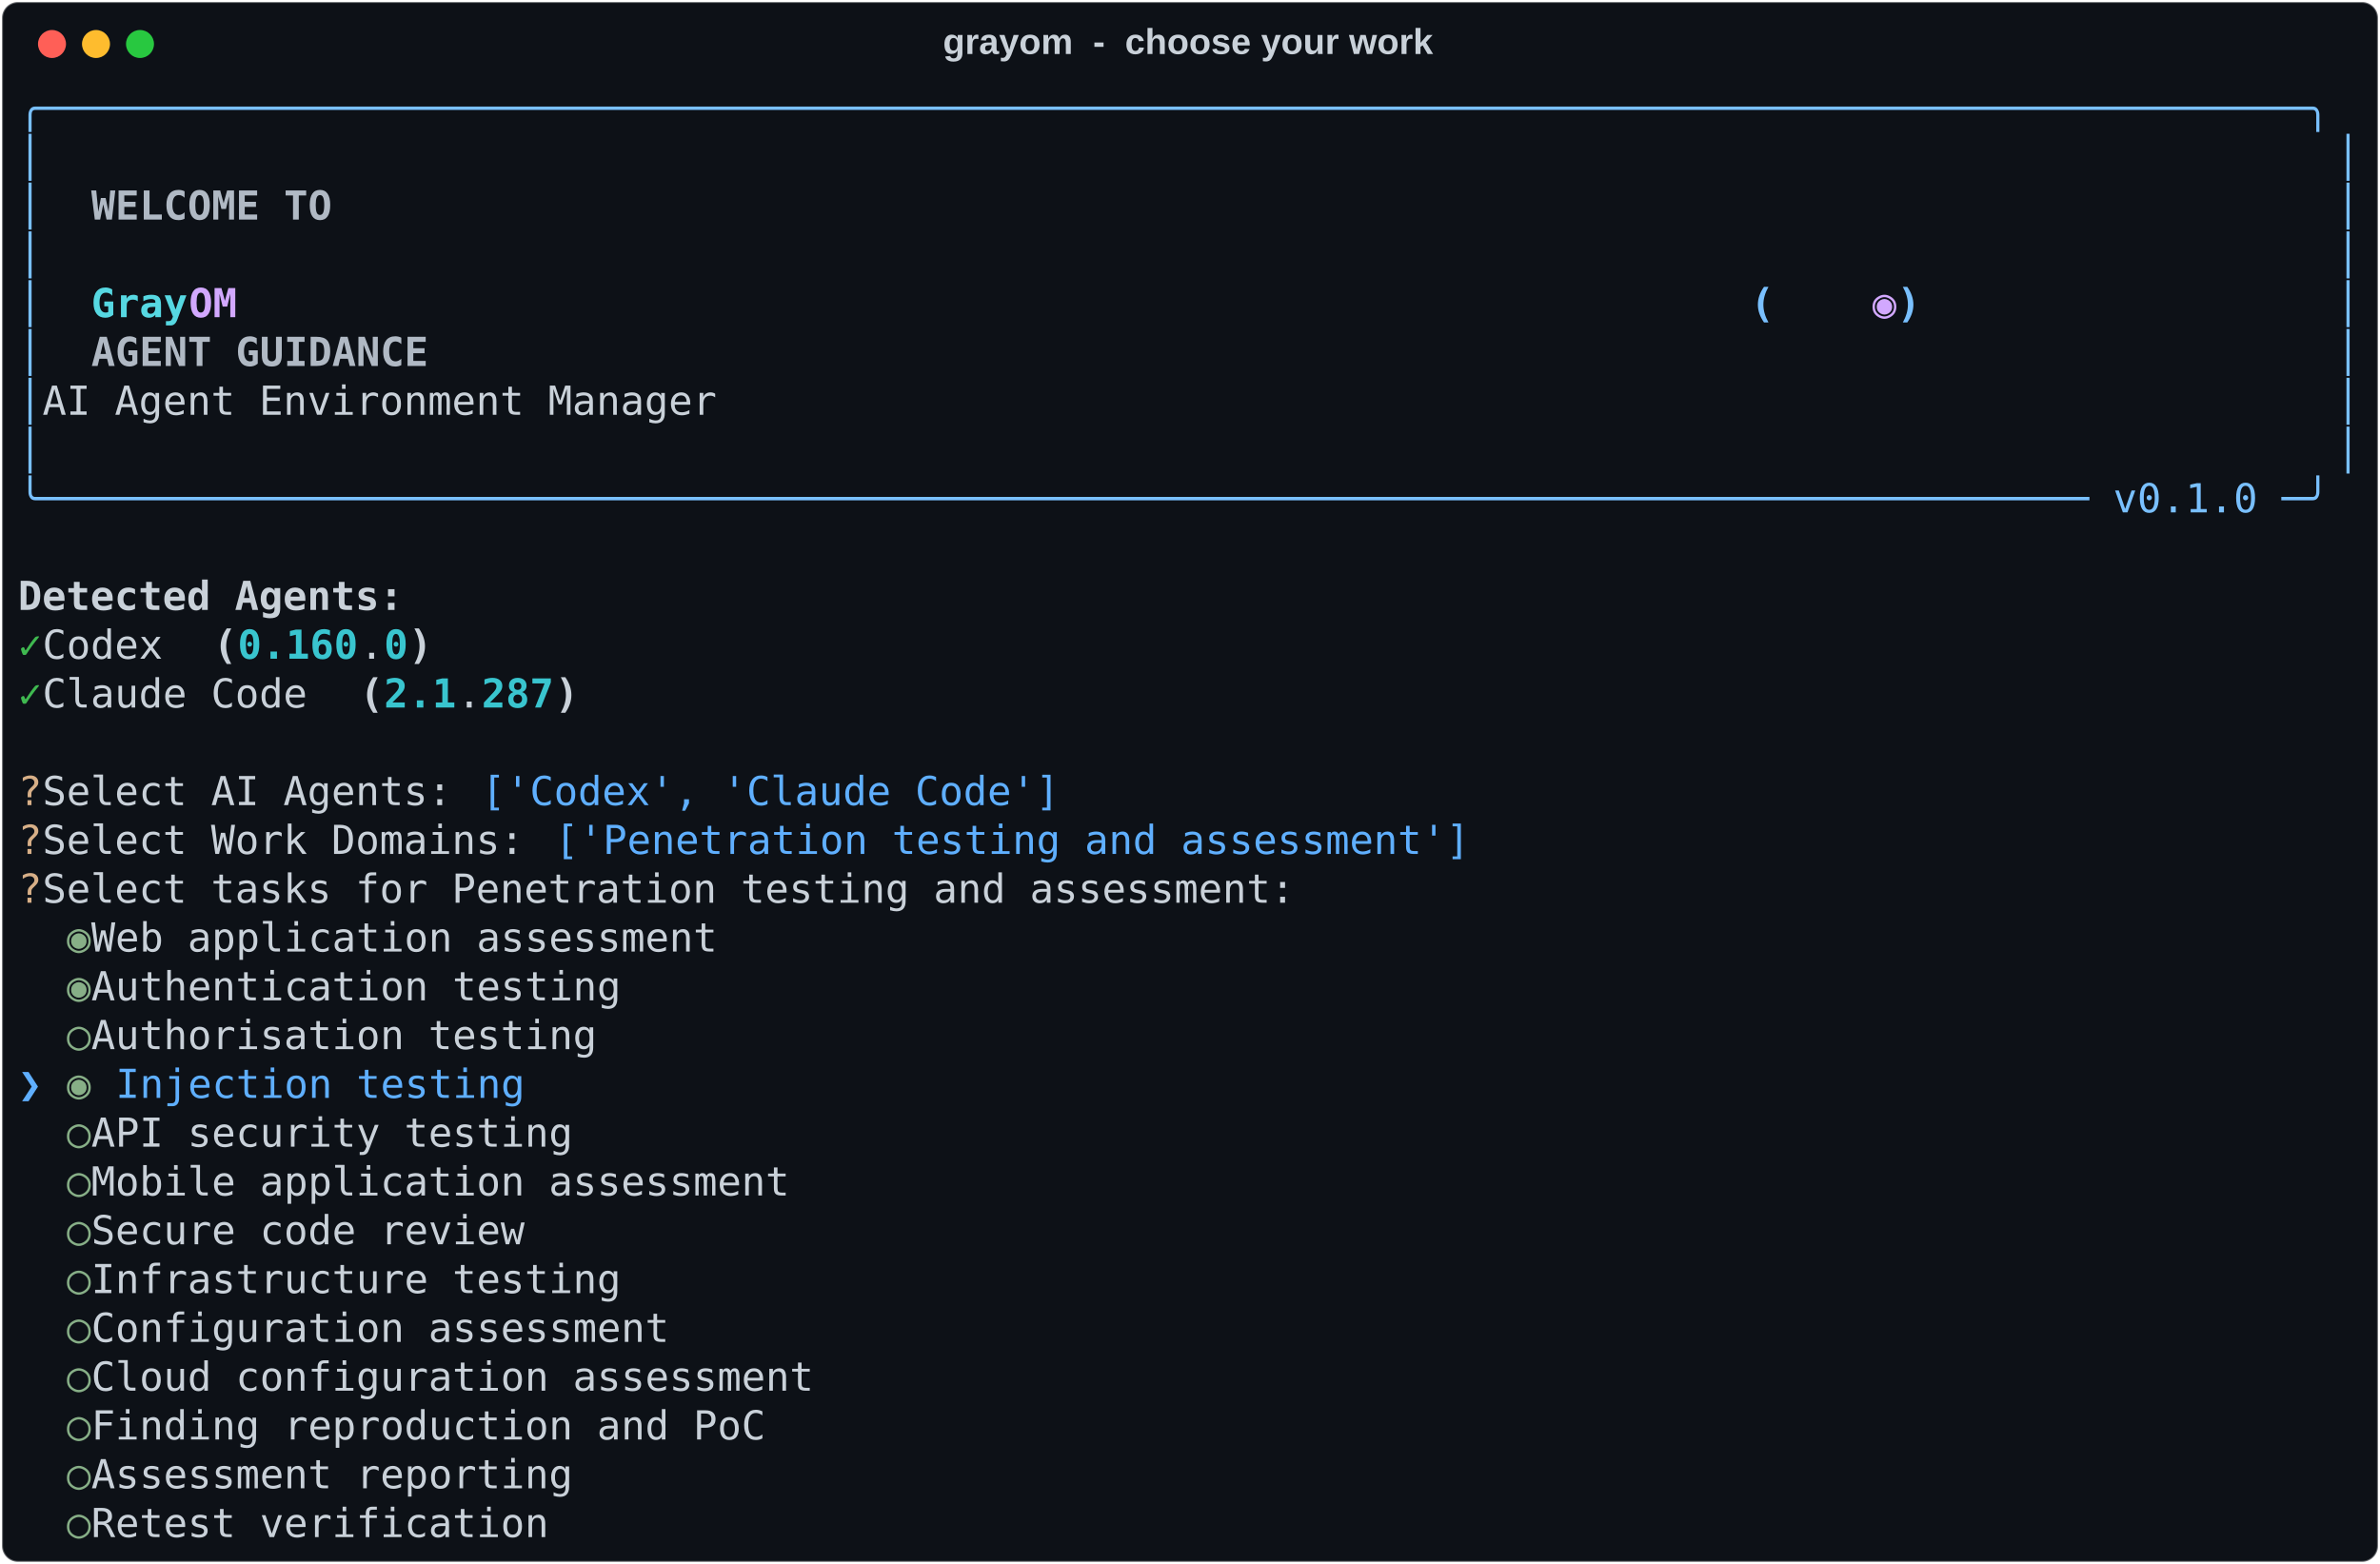
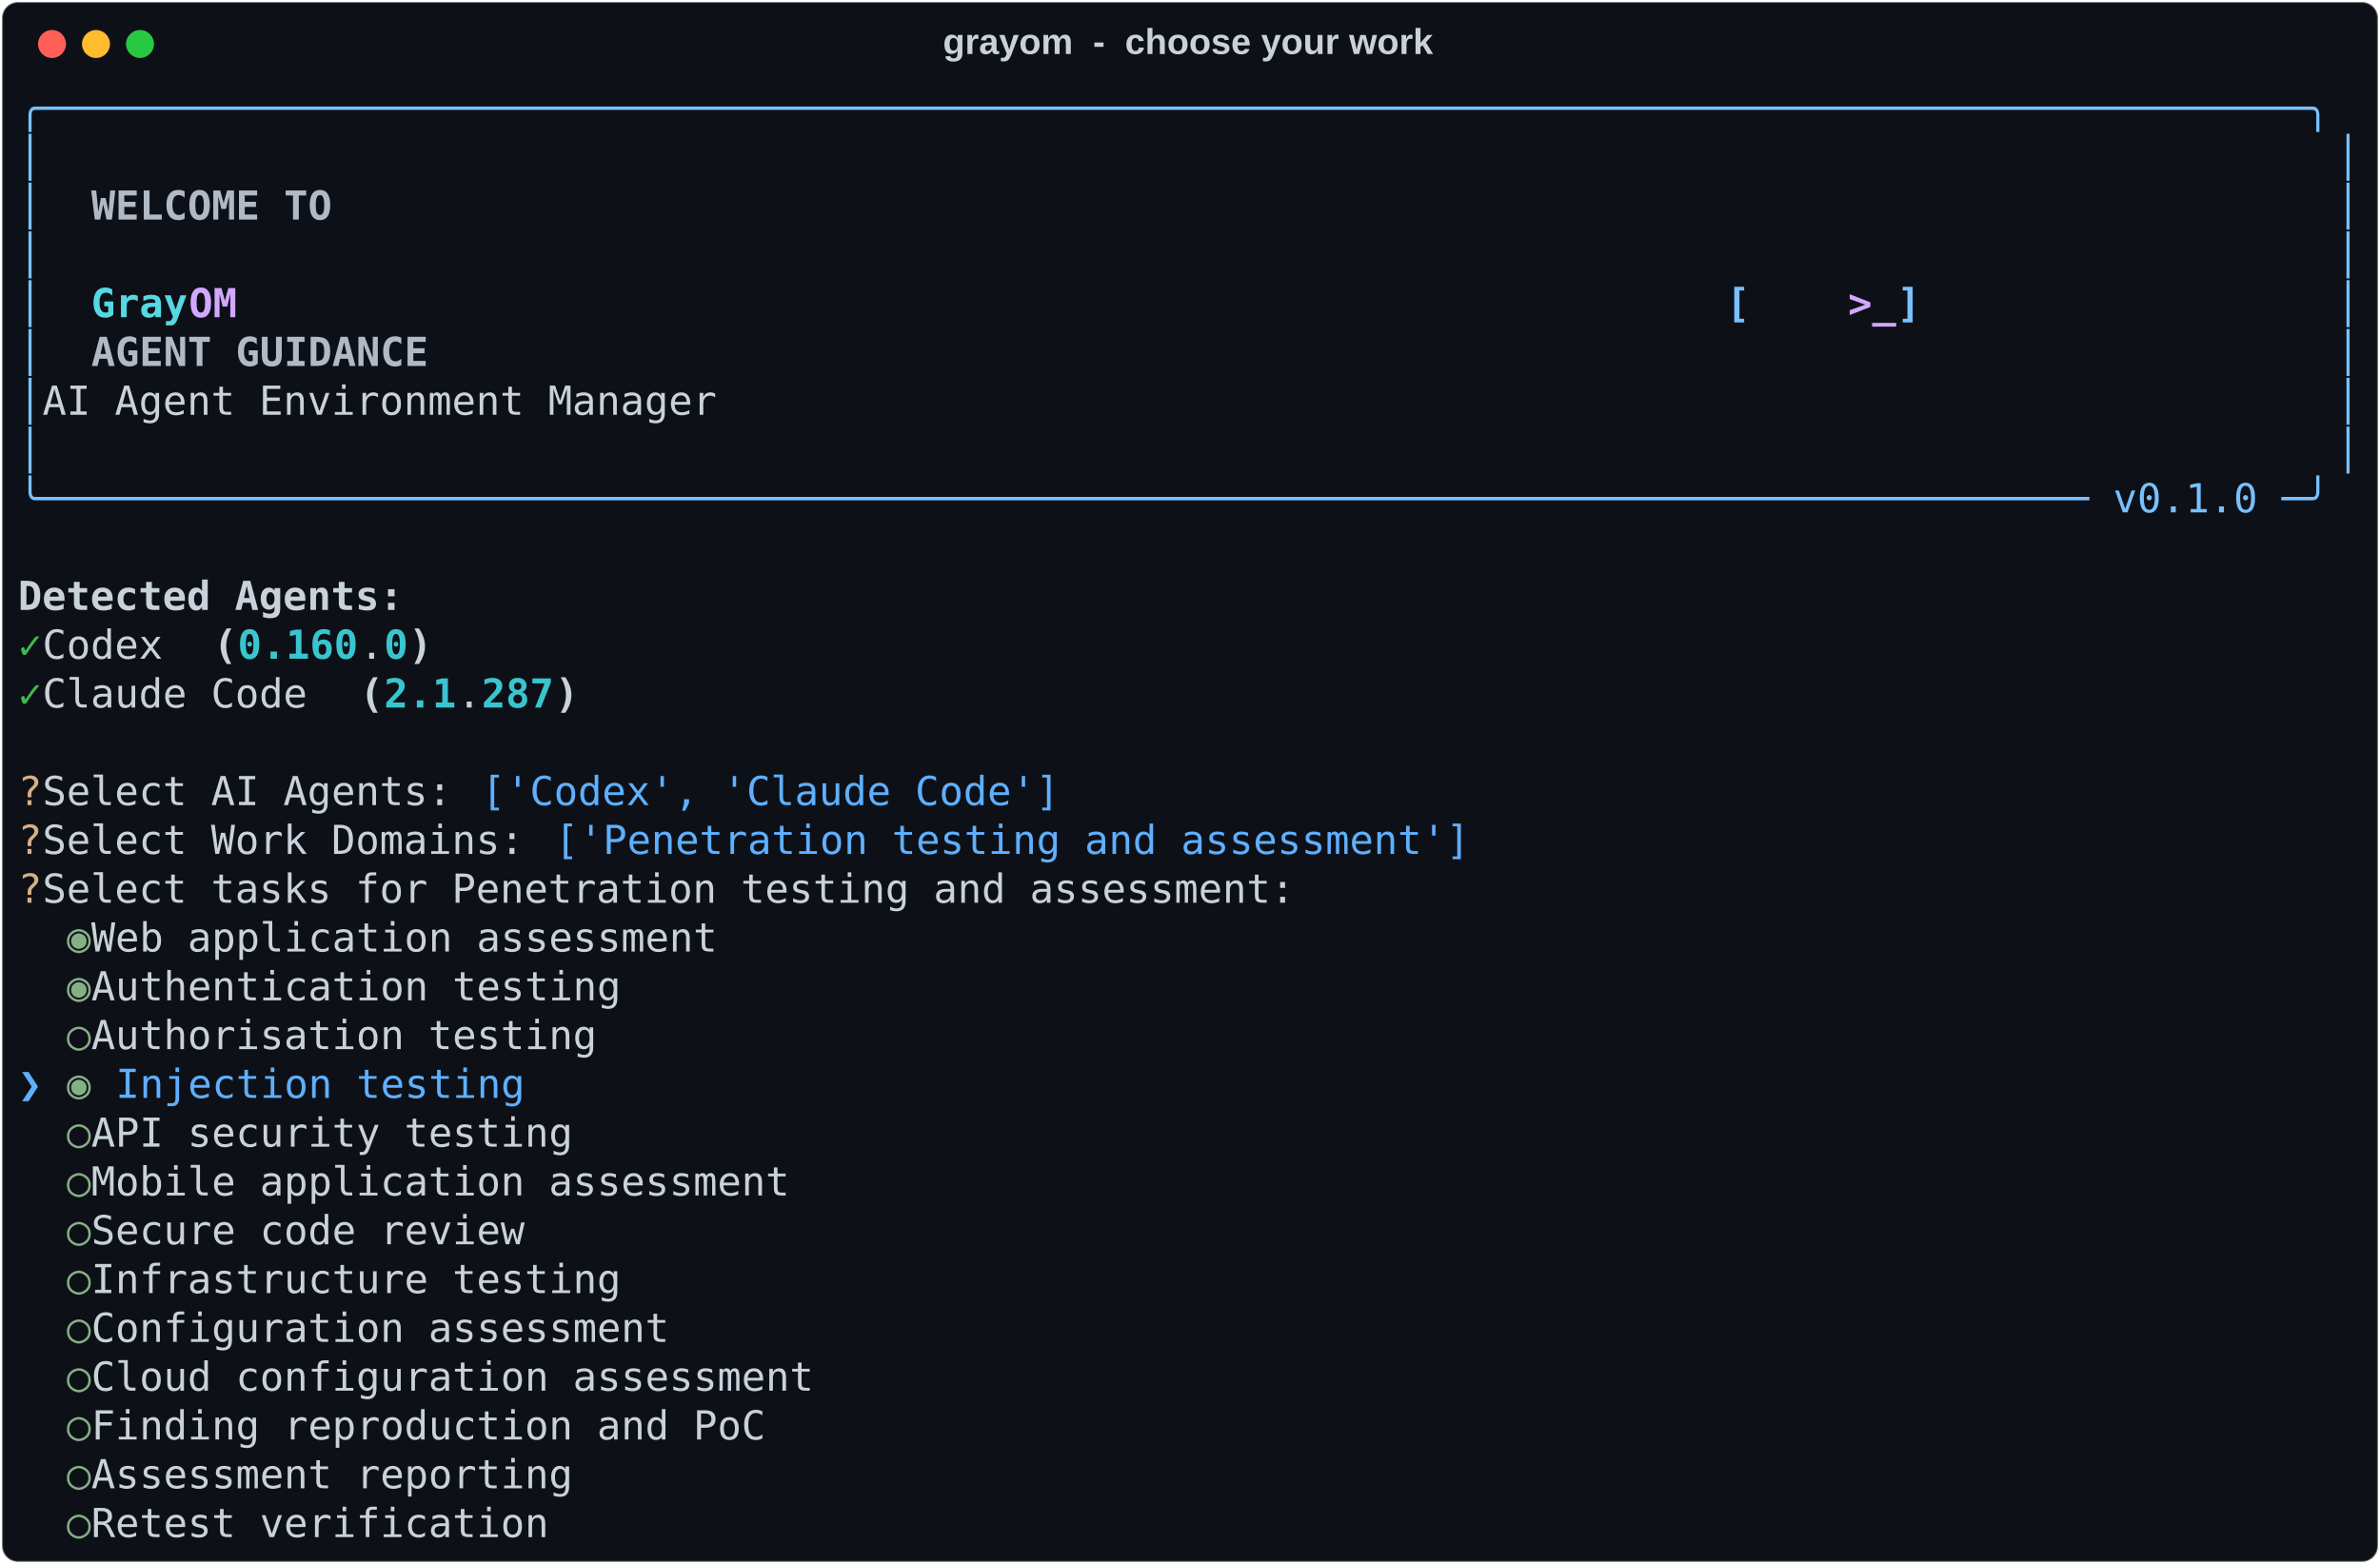
<svg xmlns="http://www.w3.org/2000/svg" class="rich-terminal" viewBox="0 0 1190 782.0">
  <style>

    @font-face {
        font-family: "Fira Code";
        src: local("FiraCode-Regular"),
                url("https://cdnjs.cloudflare.com/ajax/libs/firacode/6.2.0/woff2/FiraCode-Regular.woff2") format("woff2"),
                url("https://cdnjs.cloudflare.com/ajax/libs/firacode/6.2.0/woff/FiraCode-Regular.woff") format("woff");
        font-style: normal;
        font-weight: 400;
    }
    @font-face {
        font-family: "Fira Code";
        src: local("FiraCode-Bold"),
                url("https://cdnjs.cloudflare.com/ajax/libs/firacode/6.2.0/woff2/FiraCode-Bold.woff2") format("woff2"),
                url("https://cdnjs.cloudflare.com/ajax/libs/firacode/6.2.0/woff/FiraCode-Bold.woff") format("woff");
        font-style: bold;
        font-weight: 700;
    }

-     .terminal-3735332745-matrix {
+     .terminal-1587521131-matrix {
        font-family: Fira Code, monospace;
        font-size: 20px;
        line-height: 24.4px;
        font-variant-east-asian: full-width;
    }

-     .terminal-3735332745-title {
+     .terminal-1587521131-title {
        font-size: 18px;
        font-weight: bold;
        font-family: arial;
    }

-     .terminal-3735332745-r1 { fill: #79c0ff }
- .terminal-3735332745-r2 { fill: #c9d1d9 }
- .terminal-3735332745-r3 { fill: #b0b9c4;font-weight: bold }
- .terminal-3735332745-r4 { fill: #79c0ff;font-weight: bold }
- .terminal-3735332745-r5 { fill: #56d8e2;font-weight: bold }
- .terminal-3735332745-r6 { fill: #d2a8ff;font-weight: bold }
- .terminal-3735332745-r7 { fill: #c9d1d9;font-weight: bold }
- .terminal-3735332745-r8 { fill: #3fb950 }
- .terminal-3735332745-r9 { fill: #39c5cf;font-weight: bold }
- .terminal-3735332745-r10 { fill: #d7af87 }
- .terminal-3735332745-r11 { fill: #5fafff }
- .terminal-3735332745-r12 { fill: #b2b2b2 }
- .terminal-3735332745-r13 { fill: #87af87 }
+     .terminal-1587521131-r1 { fill: #79c0ff }
+ .terminal-1587521131-r2 { fill: #c9d1d9 }
+ .terminal-1587521131-r3 { fill: #b0b9c4;font-weight: bold }
+ .terminal-1587521131-r4 { fill: #79c0ff;font-weight: bold }
+ .terminal-1587521131-r5 { fill: #56d8e2;font-weight: bold }
+ .terminal-1587521131-r6 { fill: #d2a8ff;font-weight: bold }
+ .terminal-1587521131-r7 { fill: #c9d1d9;font-weight: bold }
+ .terminal-1587521131-r8 { fill: #3fb950 }
+ .terminal-1587521131-r9 { fill: #39c5cf;font-weight: bold }
+ .terminal-1587521131-r10 { fill: #d7af87 }
+ .terminal-1587521131-r11 { fill: #5fafff }
+ .terminal-1587521131-r12 { fill: #b2b2b2 }
+ .terminal-1587521131-r13 { fill: #87af87 }
    </style>
  <defs>
-     <clipPath id="terminal-3735332745-clip-terminal">
+     <clipPath id="terminal-1587521131-clip-terminal">
      <rect x="0" y="0" width="1170.2" height="731.0" />
    </clipPath>
-     <clipPath id="terminal-3735332745-line-0">
+     <clipPath id="terminal-1587521131-line-0">
      <rect x="0" y="1.5" width="1171.2" height="24.65" />
    </clipPath>
-     <clipPath id="terminal-3735332745-line-1">
+     <clipPath id="terminal-1587521131-line-1">
      <rect x="0" y="25.9" width="1171.2" height="24.65" />
    </clipPath>
-     <clipPath id="terminal-3735332745-line-2">
+     <clipPath id="terminal-1587521131-line-2">
      <rect x="0" y="50.3" width="1171.2" height="24.65" />
    </clipPath>
-     <clipPath id="terminal-3735332745-line-3">
+     <clipPath id="terminal-1587521131-line-3">
      <rect x="0" y="74.7" width="1171.2" height="24.65" />
    </clipPath>
-     <clipPath id="terminal-3735332745-line-4">
+     <clipPath id="terminal-1587521131-line-4">
      <rect x="0" y="99.1" width="1171.2" height="24.65" />
    </clipPath>
-     <clipPath id="terminal-3735332745-line-5">
+     <clipPath id="terminal-1587521131-line-5">
      <rect x="0" y="123.5" width="1171.2" height="24.65" />
    </clipPath>
-     <clipPath id="terminal-3735332745-line-6">
+     <clipPath id="terminal-1587521131-line-6">
      <rect x="0" y="147.9" width="1171.2" height="24.65" />
    </clipPath>
-     <clipPath id="terminal-3735332745-line-7">
+     <clipPath id="terminal-1587521131-line-7">
      <rect x="0" y="172.3" width="1171.2" height="24.65" />
    </clipPath>
-     <clipPath id="terminal-3735332745-line-8">
+     <clipPath id="terminal-1587521131-line-8">
      <rect x="0" y="196.7" width="1171.2" height="24.65" />
    </clipPath>
-     <clipPath id="terminal-3735332745-line-9">
+     <clipPath id="terminal-1587521131-line-9">
      <rect x="0" y="221.1" width="1171.2" height="24.65" />
    </clipPath>
-     <clipPath id="terminal-3735332745-line-10">
+     <clipPath id="terminal-1587521131-line-10">
      <rect x="0" y="245.5" width="1171.2" height="24.65" />
    </clipPath>
-     <clipPath id="terminal-3735332745-line-11">
+     <clipPath id="terminal-1587521131-line-11">
      <rect x="0" y="269.9" width="1171.2" height="24.65" />
    </clipPath>
-     <clipPath id="terminal-3735332745-line-12">
+     <clipPath id="terminal-1587521131-line-12">
      <rect x="0" y="294.3" width="1171.2" height="24.65" />
    </clipPath>
-     <clipPath id="terminal-3735332745-line-13">
+     <clipPath id="terminal-1587521131-line-13">
      <rect x="0" y="318.7" width="1171.2" height="24.65" />
    </clipPath>
-     <clipPath id="terminal-3735332745-line-14">
+     <clipPath id="terminal-1587521131-line-14">
      <rect x="0" y="343.1" width="1171.2" height="24.65" />
    </clipPath>
-     <clipPath id="terminal-3735332745-line-15">
+     <clipPath id="terminal-1587521131-line-15">
      <rect x="0" y="367.5" width="1171.2" height="24.65" />
    </clipPath>
-     <clipPath id="terminal-3735332745-line-16">
+     <clipPath id="terminal-1587521131-line-16">
      <rect x="0" y="391.9" width="1171.2" height="24.65" />
    </clipPath>
-     <clipPath id="terminal-3735332745-line-17">
+     <clipPath id="terminal-1587521131-line-17">
      <rect x="0" y="416.3" width="1171.2" height="24.65" />
    </clipPath>
-     <clipPath id="terminal-3735332745-line-18">
+     <clipPath id="terminal-1587521131-line-18">
      <rect x="0" y="440.7" width="1171.2" height="24.65" />
    </clipPath>
-     <clipPath id="terminal-3735332745-line-19">
+     <clipPath id="terminal-1587521131-line-19">
      <rect x="0" y="465.1" width="1171.2" height="24.65" />
    </clipPath>
-     <clipPath id="terminal-3735332745-line-20">
+     <clipPath id="terminal-1587521131-line-20">
      <rect x="0" y="489.5" width="1171.2" height="24.65" />
    </clipPath>
-     <clipPath id="terminal-3735332745-line-21">
+     <clipPath id="terminal-1587521131-line-21">
      <rect x="0" y="513.9" width="1171.2" height="24.65" />
    </clipPath>
-     <clipPath id="terminal-3735332745-line-22">
+     <clipPath id="terminal-1587521131-line-22">
      <rect x="0" y="538.3" width="1171.2" height="24.65" />
    </clipPath>
-     <clipPath id="terminal-3735332745-line-23">
+     <clipPath id="terminal-1587521131-line-23">
      <rect x="0" y="562.7" width="1171.2" height="24.65" />
    </clipPath>
-     <clipPath id="terminal-3735332745-line-24">
+     <clipPath id="terminal-1587521131-line-24">
      <rect x="0" y="587.1" width="1171.2" height="24.65" />
    </clipPath>
-     <clipPath id="terminal-3735332745-line-25">
+     <clipPath id="terminal-1587521131-line-25">
      <rect x="0" y="611.5" width="1171.2" height="24.65" />
    </clipPath>
-     <clipPath id="terminal-3735332745-line-26">
+     <clipPath id="terminal-1587521131-line-26">
      <rect x="0" y="635.9" width="1171.2" height="24.65" />
    </clipPath>
-     <clipPath id="terminal-3735332745-line-27">
+     <clipPath id="terminal-1587521131-line-27">
      <rect x="0" y="660.3" width="1171.2" height="24.65" />
    </clipPath>
-     <clipPath id="terminal-3735332745-line-28">
+     <clipPath id="terminal-1587521131-line-28">
      <rect x="0" y="684.7" width="1171.2" height="24.65" />
    </clipPath>
  </defs>
  <rect fill="#0d1117" stroke="rgba(255,255,255,0.35)" stroke-width="1" x="1" y="1" width="1188" height="780" rx="8" />
-   <text class="terminal-3735332745-title" fill="#c9d1d9" text-anchor="middle" x="594" y="27">grayom  -  choose your work</text>
+   <text class="terminal-1587521131-title" fill="#c9d1d9" text-anchor="middle" x="594" y="27">grayom  -  choose your work</text>
  <g transform="translate(26,22)">
    <circle cx="0" cy="0" r="7" fill="#ff5f57" />
    <circle cx="22" cy="0" r="7" fill="#febc2e" />
    <circle cx="44" cy="0" r="7" fill="#28c840" />
  </g>
-   <g transform="translate(9, 41)" clip-path="url(#terminal-3735332745-clip-terminal)">
-     <g class="terminal-3735332745-matrix">
-       <text class="terminal-3735332745-r1" x="0" y="20" textLength="1171.2" clip-path="url(#terminal-3735332745-line-0)">╭──────────────────────────────────────────────────────────────────────────────────────────────╮</text>
-       <text class="terminal-3735332745-r2" x="1171.2" y="20" textLength="12.2" clip-path="url(#terminal-3735332745-line-0)">
- </text>
-       <text class="terminal-3735332745-r1" x="0" y="44.4" textLength="12.2" clip-path="url(#terminal-3735332745-line-1)">│</text>
-       <text class="terminal-3735332745-r1" x="1159" y="44.4" textLength="12.2" clip-path="url(#terminal-3735332745-line-1)">│</text>
-       <text class="terminal-3735332745-r2" x="1171.2" y="44.4" textLength="12.2" clip-path="url(#terminal-3735332745-line-1)">
- </text>
-       <text class="terminal-3735332745-r1" x="0" y="68.8" textLength="12.2" clip-path="url(#terminal-3735332745-line-2)">│</text>
-       <text class="terminal-3735332745-r3" x="36.6" y="68.8" textLength="658.8" clip-path="url(#terminal-3735332745-line-2)">WELCOME TO                                            </text>
-       <text class="terminal-3735332745-r1" x="1159" y="68.8" textLength="12.2" clip-path="url(#terminal-3735332745-line-2)">│</text>
-       <text class="terminal-3735332745-r2" x="1171.2" y="68.8" textLength="12.2" clip-path="url(#terminal-3735332745-line-2)">
- </text>
-       <text class="terminal-3735332745-r1" x="0" y="93.2" textLength="12.2" clip-path="url(#terminal-3735332745-line-3)">│</text>
-       <text class="terminal-3735332745-r1" x="1159" y="93.2" textLength="12.2" clip-path="url(#terminal-3735332745-line-3)">│</text>
-       <text class="terminal-3735332745-r2" x="1171.2" y="93.2" textLength="12.2" clip-path="url(#terminal-3735332745-line-3)">
- </text>
-       <text class="terminal-3735332745-r1" x="0" y="117.6" textLength="12.2" clip-path="url(#terminal-3735332745-line-4)">│</text>
-       <text class="terminal-3735332745-r5" x="36.6" y="117.6" textLength="48.8" clip-path="url(#terminal-3735332745-line-4)">Gray</text>
-       <text class="terminal-3735332745-r6" x="85.4" y="117.6" textLength="24.4" clip-path="url(#terminal-3735332745-line-4)">OM</text>
-       <text class="terminal-3735332745-r4" x="866.2" y="117.6" textLength="61" clip-path="url(#terminal-3735332745-line-4)">   ( </text>
-       <text class="terminal-3735332745-r6" x="927.2" y="117.6" textLength="12.2" clip-path="url(#terminal-3735332745-line-4)">◉</text>
-       <text class="terminal-3735332745-r4" x="939.4" y="117.6" textLength="24.4" clip-path="url(#terminal-3735332745-line-4)"> )</text>
-       <text class="terminal-3735332745-r1" x="1159" y="117.6" textLength="12.2" clip-path="url(#terminal-3735332745-line-4)">│</text>
-       <text class="terminal-3735332745-r2" x="1171.2" y="117.6" textLength="12.2" clip-path="url(#terminal-3735332745-line-4)">
- </text>
-       <text class="terminal-3735332745-r1" x="0" y="142" textLength="12.2" clip-path="url(#terminal-3735332745-line-5)">│</text>
-       <text class="terminal-3735332745-r3" x="36.6" y="142" textLength="658.8" clip-path="url(#terminal-3735332745-line-5)">AGENT GUIDANCE                                        </text>
-       <text class="terminal-3735332745-r1" x="1159" y="142" textLength="12.2" clip-path="url(#terminal-3735332745-line-5)">│</text>
-       <text class="terminal-3735332745-r2" x="1171.2" y="142" textLength="12.2" clip-path="url(#terminal-3735332745-line-5)">
- </text>
-       <text class="terminal-3735332745-r1" x="0" y="166.4" textLength="12.2" clip-path="url(#terminal-3735332745-line-6)">│</text>
-       <text class="terminal-3735332745-r2" x="12.2" y="166.4" textLength="1146.8" clip-path="url(#terminal-3735332745-line-6)">  AI Agent Environment Manager                                                                </text>
-       <text class="terminal-3735332745-r1" x="1159" y="166.4" textLength="12.2" clip-path="url(#terminal-3735332745-line-6)">│</text>
-       <text class="terminal-3735332745-r2" x="1171.2" y="166.4" textLength="12.2" clip-path="url(#terminal-3735332745-line-6)">
- </text>
-       <text class="terminal-3735332745-r1" x="0" y="190.8" textLength="12.2" clip-path="url(#terminal-3735332745-line-7)">│</text>
-       <text class="terminal-3735332745-r1" x="1159" y="190.8" textLength="12.2" clip-path="url(#terminal-3735332745-line-7)">│</text>
-       <text class="terminal-3735332745-r2" x="1171.2" y="190.8" textLength="12.2" clip-path="url(#terminal-3735332745-line-7)">
- </text>
-       <text class="terminal-3735332745-r1" x="0" y="215.2" textLength="1171.2" clip-path="url(#terminal-3735332745-line-8)">╰───────────────────────────────────────────────────────────────────────────────────── v0.1.0 ─╯</text>
-       <text class="terminal-3735332745-r2" x="1171.2" y="215.2" textLength="12.2" clip-path="url(#terminal-3735332745-line-8)">
- </text>
-       <text class="terminal-3735332745-r2" x="1171.2" y="239.6" textLength="12.2" clip-path="url(#terminal-3735332745-line-9)">
- </text>
-       <text class="terminal-3735332745-r7" x="0" y="264" textLength="195.2" clip-path="url(#terminal-3735332745-line-10)">Detected Agents:</text>
-       <text class="terminal-3735332745-r2" x="1171.2" y="264" textLength="12.2" clip-path="url(#terminal-3735332745-line-10)">
- </text>
-       <text class="terminal-3735332745-r8" x="0" y="288.4" textLength="12.2" clip-path="url(#terminal-3735332745-line-11)">✓</text>
-       <text class="terminal-3735332745-r2" x="12.2" y="288.4" textLength="85.4" clip-path="url(#terminal-3735332745-line-11)"> Codex </text>
-       <text class="terminal-3735332745-r7" x="97.6" y="288.4" textLength="12.2" clip-path="url(#terminal-3735332745-line-11)">(</text>
-       <text class="terminal-3735332745-r9" x="109.8" y="288.4" textLength="61" clip-path="url(#terminal-3735332745-line-11)">0.160</text>
-       <text class="terminal-3735332745-r2" x="170.8" y="288.4" textLength="12.2" clip-path="url(#terminal-3735332745-line-11)">.</text>
-       <text class="terminal-3735332745-r9" x="183" y="288.4" textLength="12.2" clip-path="url(#terminal-3735332745-line-11)">0</text>
-       <text class="terminal-3735332745-r7" x="195.2" y="288.4" textLength="12.2" clip-path="url(#terminal-3735332745-line-11)">)</text>
-       <text class="terminal-3735332745-r2" x="1171.2" y="288.4" textLength="12.2" clip-path="url(#terminal-3735332745-line-11)">
- </text>
-       <text class="terminal-3735332745-r8" x="0" y="312.8" textLength="12.2" clip-path="url(#terminal-3735332745-line-12)">✓</text>
-       <text class="terminal-3735332745-r2" x="12.2" y="312.8" textLength="158.6" clip-path="url(#terminal-3735332745-line-12)"> Claude Code </text>
-       <text class="terminal-3735332745-r7" x="170.8" y="312.8" textLength="12.2" clip-path="url(#terminal-3735332745-line-12)">(</text>
-       <text class="terminal-3735332745-r9" x="183" y="312.8" textLength="36.6" clip-path="url(#terminal-3735332745-line-12)">2.1</text>
-       <text class="terminal-3735332745-r2" x="219.6" y="312.8" textLength="12.2" clip-path="url(#terminal-3735332745-line-12)">.</text>
-       <text class="terminal-3735332745-r9" x="231.8" y="312.8" textLength="36.6" clip-path="url(#terminal-3735332745-line-12)">287</text>
-       <text class="terminal-3735332745-r7" x="268.4" y="312.8" textLength="12.2" clip-path="url(#terminal-3735332745-line-12)">)</text>
-       <text class="terminal-3735332745-r2" x="1171.2" y="312.8" textLength="12.2" clip-path="url(#terminal-3735332745-line-12)">
- </text>
-       <text class="terminal-3735332745-r2" x="1171.2" y="337.2" textLength="12.2" clip-path="url(#terminal-3735332745-line-13)">
- </text>
-       <text class="terminal-3735332745-r10" x="0" y="361.6" textLength="12.2" clip-path="url(#terminal-3735332745-line-14)">?</text>
-       <text class="terminal-3735332745-r2" x="12.2" y="361.6" textLength="219.6" clip-path="url(#terminal-3735332745-line-14)"> Select AI Agents:</text>
-       <text class="terminal-3735332745-r11" x="231.8" y="361.6" textLength="305" clip-path="url(#terminal-3735332745-line-14)"> ['Codex', 'Claude Code']</text>
-       <text class="terminal-3735332745-r2" x="1171.2" y="361.6" textLength="12.2" clip-path="url(#terminal-3735332745-line-14)">
- </text>
-       <text class="terminal-3735332745-r10" x="0" y="386" textLength="12.2" clip-path="url(#terminal-3735332745-line-15)">?</text>
-       <text class="terminal-3735332745-r2" x="12.2" y="386" textLength="256.2" clip-path="url(#terminal-3735332745-line-15)"> Select Work Domains:</text>
-       <text class="terminal-3735332745-r11" x="268.4" y="386" textLength="475.8" clip-path="url(#terminal-3735332745-line-15)"> ['Penetration testing and assessment']</text>
-       <text class="terminal-3735332745-r2" x="1171.2" y="386" textLength="12.2" clip-path="url(#terminal-3735332745-line-15)">
- </text>
-       <text class="terminal-3735332745-r10" x="0" y="410.4" textLength="12.2" clip-path="url(#terminal-3735332745-line-16)">?</text>
-       <text class="terminal-3735332745-r2" x="12.2" y="410.4" textLength="646.6" clip-path="url(#terminal-3735332745-line-16)"> Select tasks for Penetration testing and assessment:</text>
-       <text class="terminal-3735332745-r2" x="1171.2" y="410.4" textLength="12.2" clip-path="url(#terminal-3735332745-line-16)">
- </text>
-       <text class="terminal-3735332745-r13" x="24.4" y="434.8" textLength="12.2" clip-path="url(#terminal-3735332745-line-17)">◉</text>
-       <text class="terminal-3735332745-r2" x="36.6" y="434.8" textLength="329.4" clip-path="url(#terminal-3735332745-line-17)"> Web application assessment</text>
-       <text class="terminal-3735332745-r2" x="1171.2" y="434.8" textLength="12.2" clip-path="url(#terminal-3735332745-line-17)">
- </text>
-       <text class="terminal-3735332745-r13" x="24.4" y="459.2" textLength="12.2" clip-path="url(#terminal-3735332745-line-18)">◉</text>
-       <text class="terminal-3735332745-r2" x="36.6" y="459.2" textLength="280.6" clip-path="url(#terminal-3735332745-line-18)"> Authentication testing</text>
-       <text class="terminal-3735332745-r2" x="1171.2" y="459.2" textLength="12.2" clip-path="url(#terminal-3735332745-line-18)">
- </text>
-       <text class="terminal-3735332745-r13" x="24.4" y="483.6" textLength="12.2" clip-path="url(#terminal-3735332745-line-19)">○</text>
-       <text class="terminal-3735332745-r2" x="36.6" y="483.6" textLength="268.4" clip-path="url(#terminal-3735332745-line-19)"> Authorisation testing</text>
-       <text class="terminal-3735332745-r2" x="1171.2" y="483.6" textLength="12.2" clip-path="url(#terminal-3735332745-line-19)">
- </text>
-       <text class="terminal-3735332745-r11" x="0" y="508" textLength="12.2" clip-path="url(#terminal-3735332745-line-20)">❯</text>
-       <text class="terminal-3735332745-r13" x="24.4" y="508" textLength="12.2" clip-path="url(#terminal-3735332745-line-20)">◉</text>
-       <text class="terminal-3735332745-r11" x="48.8" y="508" textLength="207.4" clip-path="url(#terminal-3735332745-line-20)">Injection testing</text>
-       <text class="terminal-3735332745-r2" x="1171.2" y="508" textLength="12.2" clip-path="url(#terminal-3735332745-line-20)">
- </text>
-       <text class="terminal-3735332745-r13" x="24.4" y="532.4" textLength="12.2" clip-path="url(#terminal-3735332745-line-21)">○</text>
-       <text class="terminal-3735332745-r2" x="36.6" y="532.4" textLength="280.6" clip-path="url(#terminal-3735332745-line-21)"> API security testing  </text>
-       <text class="terminal-3735332745-r2" x="1171.2" y="532.4" textLength="12.2" clip-path="url(#terminal-3735332745-line-21)">
- </text>
-       <text class="terminal-3735332745-r13" x="24.4" y="556.8" textLength="12.2" clip-path="url(#terminal-3735332745-line-22)">○</text>
-       <text class="terminal-3735332745-r2" x="36.6" y="556.8" textLength="427" clip-path="url(#terminal-3735332745-line-22)"> Mobile application assessment     </text>
-       <text class="terminal-3735332745-r2" x="1171.2" y="556.8" textLength="12.2" clip-path="url(#terminal-3735332745-line-22)">
- </text>
-       <text class="terminal-3735332745-r13" x="24.4" y="581.2" textLength="12.2" clip-path="url(#terminal-3735332745-line-23)">○</text>
-       <text class="terminal-3735332745-r2" x="36.6" y="581.2" textLength="231.8" clip-path="url(#terminal-3735332745-line-23)"> Secure code review</text>
-       <text class="terminal-3735332745-r2" x="1171.2" y="581.2" textLength="12.2" clip-path="url(#terminal-3735332745-line-23)">
- </text>
-       <text class="terminal-3735332745-r13" x="24.4" y="605.6" textLength="12.2" clip-path="url(#terminal-3735332745-line-24)">○</text>
-       <text class="terminal-3735332745-r2" x="36.6" y="605.6" textLength="280.6" clip-path="url(#terminal-3735332745-line-24)"> Infrastructure testing</text>
-       <text class="terminal-3735332745-r2" x="1171.2" y="605.6" textLength="12.2" clip-path="url(#terminal-3735332745-line-24)">
- </text>
-       <text class="terminal-3735332745-r13" x="24.4" y="630" textLength="12.2" clip-path="url(#terminal-3735332745-line-25)">○</text>
-       <text class="terminal-3735332745-r2" x="36.6" y="630" textLength="305" clip-path="url(#terminal-3735332745-line-25)"> Configuration assessment</text>
-       <text class="terminal-3735332745-r2" x="1171.2" y="630" textLength="12.2" clip-path="url(#terminal-3735332745-line-25)">
- </text>
-       <text class="terminal-3735332745-r13" x="24.4" y="654.4" textLength="12.2" clip-path="url(#terminal-3735332745-line-26)">○</text>
-       <text class="terminal-3735332745-r2" x="36.6" y="654.4" textLength="378.2" clip-path="url(#terminal-3735332745-line-26)"> Cloud configuration assessment</text>
-       <text class="terminal-3735332745-r2" x="1171.2" y="654.4" textLength="12.2" clip-path="url(#terminal-3735332745-line-26)">
- </text>
-       <text class="terminal-3735332745-r13" x="24.4" y="678.8" textLength="12.2" clip-path="url(#terminal-3735332745-line-27)">○</text>
-       <text class="terminal-3735332745-r2" x="36.6" y="678.8" textLength="353.8" clip-path="url(#terminal-3735332745-line-27)"> Finding reproduction and PoC</text>
-       <text class="terminal-3735332745-r2" x="1171.2" y="678.8" textLength="12.2" clip-path="url(#terminal-3735332745-line-27)">
- </text>
-       <text class="terminal-3735332745-r13" x="24.4" y="703.2" textLength="12.2" clip-path="url(#terminal-3735332745-line-28)">○</text>
-       <text class="terminal-3735332745-r2" x="36.6" y="703.2" textLength="256.2" clip-path="url(#terminal-3735332745-line-28)"> Assessment reporting</text>
-       <text class="terminal-3735332745-r2" x="1171.2" y="703.2" textLength="12.2" clip-path="url(#terminal-3735332745-line-28)">
- </text>
-       <text class="terminal-3735332745-r13" x="24.4" y="727.6" textLength="12.2" clip-path="url(#terminal-3735332745-line-29)">○</text>
-       <text class="terminal-3735332745-r2" x="36.6" y="727.6" textLength="244" clip-path="url(#terminal-3735332745-line-29)"> Retest verification</text>
-       <text class="terminal-3735332745-r2" x="1171.2" y="727.6" textLength="12.2" clip-path="url(#terminal-3735332745-line-29)">
+   <g transform="translate(9, 41)" clip-path="url(#terminal-1587521131-clip-terminal)">
+     <g class="terminal-1587521131-matrix">
+       <text class="terminal-1587521131-r1" x="0" y="20" textLength="1171.2" clip-path="url(#terminal-1587521131-line-0)">╭──────────────────────────────────────────────────────────────────────────────────────────────╮</text>
+       <text class="terminal-1587521131-r2" x="1171.2" y="20" textLength="12.2" clip-path="url(#terminal-1587521131-line-0)">
+ </text>
+       <text class="terminal-1587521131-r1" x="0" y="44.4" textLength="12.2" clip-path="url(#terminal-1587521131-line-1)">│</text>
+       <text class="terminal-1587521131-r1" x="1159" y="44.4" textLength="12.2" clip-path="url(#terminal-1587521131-line-1)">│</text>
+       <text class="terminal-1587521131-r2" x="1171.2" y="44.4" textLength="12.2" clip-path="url(#terminal-1587521131-line-1)">
+ </text>
+       <text class="terminal-1587521131-r1" x="0" y="68.8" textLength="12.2" clip-path="url(#terminal-1587521131-line-2)">│</text>
+       <text class="terminal-1587521131-r3" x="36.6" y="68.8" textLength="658.8" clip-path="url(#terminal-1587521131-line-2)">WELCOME TO                                            </text>
+       <text class="terminal-1587521131-r1" x="1159" y="68.8" textLength="12.2" clip-path="url(#terminal-1587521131-line-2)">│</text>
+       <text class="terminal-1587521131-r2" x="1171.2" y="68.8" textLength="12.2" clip-path="url(#terminal-1587521131-line-2)">
+ </text>
+       <text class="terminal-1587521131-r1" x="0" y="93.2" textLength="12.2" clip-path="url(#terminal-1587521131-line-3)">│</text>
+       <text class="terminal-1587521131-r1" x="1159" y="93.2" textLength="12.2" clip-path="url(#terminal-1587521131-line-3)">│</text>
+       <text class="terminal-1587521131-r2" x="1171.2" y="93.2" textLength="12.2" clip-path="url(#terminal-1587521131-line-3)">
+ </text>
+       <text class="terminal-1587521131-r1" x="0" y="117.6" textLength="12.2" clip-path="url(#terminal-1587521131-line-4)">│</text>
+       <text class="terminal-1587521131-r5" x="36.6" y="117.6" textLength="48.8" clip-path="url(#terminal-1587521131-line-4)">Gray</text>
+       <text class="terminal-1587521131-r6" x="85.4" y="117.6" textLength="24.4" clip-path="url(#terminal-1587521131-line-4)">OM</text>
+       <text class="terminal-1587521131-r4" x="854" y="117.6" textLength="61" clip-path="url(#terminal-1587521131-line-4)">   [ </text>
+       <text class="terminal-1587521131-r6" x="915" y="117.6" textLength="24.4" clip-path="url(#terminal-1587521131-line-4)">&gt;_</text>
+       <text class="terminal-1587521131-r4" x="939.4" y="117.6" textLength="24.4" clip-path="url(#terminal-1587521131-line-4)"> ]</text>
+       <text class="terminal-1587521131-r1" x="1159" y="117.6" textLength="12.2" clip-path="url(#terminal-1587521131-line-4)">│</text>
+       <text class="terminal-1587521131-r2" x="1171.2" y="117.6" textLength="12.2" clip-path="url(#terminal-1587521131-line-4)">
+ </text>
+       <text class="terminal-1587521131-r1" x="0" y="142" textLength="12.2" clip-path="url(#terminal-1587521131-line-5)">│</text>
+       <text class="terminal-1587521131-r3" x="36.6" y="142" textLength="658.8" clip-path="url(#terminal-1587521131-line-5)">AGENT GUIDANCE                                        </text>
+       <text class="terminal-1587521131-r1" x="1159" y="142" textLength="12.2" clip-path="url(#terminal-1587521131-line-5)">│</text>
+       <text class="terminal-1587521131-r2" x="1171.2" y="142" textLength="12.2" clip-path="url(#terminal-1587521131-line-5)">
+ </text>
+       <text class="terminal-1587521131-r1" x="0" y="166.4" textLength="12.2" clip-path="url(#terminal-1587521131-line-6)">│</text>
+       <text class="terminal-1587521131-r2" x="12.2" y="166.4" textLength="1146.8" clip-path="url(#terminal-1587521131-line-6)">  AI Agent Environment Manager                                                                </text>
+       <text class="terminal-1587521131-r1" x="1159" y="166.4" textLength="12.2" clip-path="url(#terminal-1587521131-line-6)">│</text>
+       <text class="terminal-1587521131-r2" x="1171.2" y="166.4" textLength="12.2" clip-path="url(#terminal-1587521131-line-6)">
+ </text>
+       <text class="terminal-1587521131-r1" x="0" y="190.8" textLength="12.2" clip-path="url(#terminal-1587521131-line-7)">│</text>
+       <text class="terminal-1587521131-r1" x="1159" y="190.8" textLength="12.2" clip-path="url(#terminal-1587521131-line-7)">│</text>
+       <text class="terminal-1587521131-r2" x="1171.2" y="190.8" textLength="12.2" clip-path="url(#terminal-1587521131-line-7)">
+ </text>
+       <text class="terminal-1587521131-r1" x="0" y="215.2" textLength="1171.2" clip-path="url(#terminal-1587521131-line-8)">╰───────────────────────────────────────────────────────────────────────────────────── v0.1.0 ─╯</text>
+       <text class="terminal-1587521131-r2" x="1171.2" y="215.2" textLength="12.2" clip-path="url(#terminal-1587521131-line-8)">
+ </text>
+       <text class="terminal-1587521131-r2" x="1171.2" y="239.6" textLength="12.2" clip-path="url(#terminal-1587521131-line-9)">
+ </text>
+       <text class="terminal-1587521131-r7" x="0" y="264" textLength="195.2" clip-path="url(#terminal-1587521131-line-10)">Detected Agents:</text>
+       <text class="terminal-1587521131-r2" x="1171.2" y="264" textLength="12.2" clip-path="url(#terminal-1587521131-line-10)">
+ </text>
+       <text class="terminal-1587521131-r8" x="0" y="288.4" textLength="12.2" clip-path="url(#terminal-1587521131-line-11)">✓</text>
+       <text class="terminal-1587521131-r2" x="12.2" y="288.4" textLength="85.4" clip-path="url(#terminal-1587521131-line-11)"> Codex </text>
+       <text class="terminal-1587521131-r7" x="97.6" y="288.4" textLength="12.2" clip-path="url(#terminal-1587521131-line-11)">(</text>
+       <text class="terminal-1587521131-r9" x="109.8" y="288.4" textLength="61" clip-path="url(#terminal-1587521131-line-11)">0.160</text>
+       <text class="terminal-1587521131-r2" x="170.8" y="288.4" textLength="12.2" clip-path="url(#terminal-1587521131-line-11)">.</text>
+       <text class="terminal-1587521131-r9" x="183" y="288.4" textLength="12.2" clip-path="url(#terminal-1587521131-line-11)">0</text>
+       <text class="terminal-1587521131-r7" x="195.2" y="288.4" textLength="12.2" clip-path="url(#terminal-1587521131-line-11)">)</text>
+       <text class="terminal-1587521131-r2" x="1171.2" y="288.4" textLength="12.2" clip-path="url(#terminal-1587521131-line-11)">
+ </text>
+       <text class="terminal-1587521131-r8" x="0" y="312.8" textLength="12.2" clip-path="url(#terminal-1587521131-line-12)">✓</text>
+       <text class="terminal-1587521131-r2" x="12.2" y="312.8" textLength="158.6" clip-path="url(#terminal-1587521131-line-12)"> Claude Code </text>
+       <text class="terminal-1587521131-r7" x="170.8" y="312.8" textLength="12.2" clip-path="url(#terminal-1587521131-line-12)">(</text>
+       <text class="terminal-1587521131-r9" x="183" y="312.8" textLength="36.6" clip-path="url(#terminal-1587521131-line-12)">2.1</text>
+       <text class="terminal-1587521131-r2" x="219.6" y="312.8" textLength="12.2" clip-path="url(#terminal-1587521131-line-12)">.</text>
+       <text class="terminal-1587521131-r9" x="231.8" y="312.8" textLength="36.6" clip-path="url(#terminal-1587521131-line-12)">287</text>
+       <text class="terminal-1587521131-r7" x="268.4" y="312.8" textLength="12.2" clip-path="url(#terminal-1587521131-line-12)">)</text>
+       <text class="terminal-1587521131-r2" x="1171.2" y="312.8" textLength="12.2" clip-path="url(#terminal-1587521131-line-12)">
+ </text>
+       <text class="terminal-1587521131-r2" x="1171.2" y="337.2" textLength="12.2" clip-path="url(#terminal-1587521131-line-13)">
+ </text>
+       <text class="terminal-1587521131-r10" x="0" y="361.6" textLength="12.2" clip-path="url(#terminal-1587521131-line-14)">?</text>
+       <text class="terminal-1587521131-r2" x="12.2" y="361.6" textLength="219.6" clip-path="url(#terminal-1587521131-line-14)"> Select AI Agents:</text>
+       <text class="terminal-1587521131-r11" x="231.8" y="361.6" textLength="305" clip-path="url(#terminal-1587521131-line-14)"> ['Codex', 'Claude Code']</text>
+       <text class="terminal-1587521131-r2" x="1171.2" y="361.6" textLength="12.2" clip-path="url(#terminal-1587521131-line-14)">
+ </text>
+       <text class="terminal-1587521131-r10" x="0" y="386" textLength="12.2" clip-path="url(#terminal-1587521131-line-15)">?</text>
+       <text class="terminal-1587521131-r2" x="12.2" y="386" textLength="256.2" clip-path="url(#terminal-1587521131-line-15)"> Select Work Domains:</text>
+       <text class="terminal-1587521131-r11" x="268.4" y="386" textLength="475.8" clip-path="url(#terminal-1587521131-line-15)"> ['Penetration testing and assessment']</text>
+       <text class="terminal-1587521131-r2" x="1171.2" y="386" textLength="12.2" clip-path="url(#terminal-1587521131-line-15)">
+ </text>
+       <text class="terminal-1587521131-r10" x="0" y="410.4" textLength="12.2" clip-path="url(#terminal-1587521131-line-16)">?</text>
+       <text class="terminal-1587521131-r2" x="12.2" y="410.4" textLength="646.6" clip-path="url(#terminal-1587521131-line-16)"> Select tasks for Penetration testing and assessment:</text>
+       <text class="terminal-1587521131-r2" x="1171.2" y="410.4" textLength="12.2" clip-path="url(#terminal-1587521131-line-16)">
+ </text>
+       <text class="terminal-1587521131-r13" x="24.4" y="434.8" textLength="12.2" clip-path="url(#terminal-1587521131-line-17)">◉</text>
+       <text class="terminal-1587521131-r2" x="36.6" y="434.8" textLength="329.4" clip-path="url(#terminal-1587521131-line-17)"> Web application assessment</text>
+       <text class="terminal-1587521131-r2" x="1171.2" y="434.8" textLength="12.2" clip-path="url(#terminal-1587521131-line-17)">
+ </text>
+       <text class="terminal-1587521131-r13" x="24.4" y="459.2" textLength="12.2" clip-path="url(#terminal-1587521131-line-18)">◉</text>
+       <text class="terminal-1587521131-r2" x="36.6" y="459.2" textLength="280.6" clip-path="url(#terminal-1587521131-line-18)"> Authentication testing</text>
+       <text class="terminal-1587521131-r2" x="1171.2" y="459.2" textLength="12.2" clip-path="url(#terminal-1587521131-line-18)">
+ </text>
+       <text class="terminal-1587521131-r13" x="24.4" y="483.6" textLength="12.2" clip-path="url(#terminal-1587521131-line-19)">○</text>
+       <text class="terminal-1587521131-r2" x="36.6" y="483.6" textLength="268.4" clip-path="url(#terminal-1587521131-line-19)"> Authorisation testing</text>
+       <text class="terminal-1587521131-r2" x="1171.2" y="483.6" textLength="12.2" clip-path="url(#terminal-1587521131-line-19)">
+ </text>
+       <text class="terminal-1587521131-r11" x="0" y="508" textLength="12.2" clip-path="url(#terminal-1587521131-line-20)">❯</text>
+       <text class="terminal-1587521131-r13" x="24.4" y="508" textLength="12.2" clip-path="url(#terminal-1587521131-line-20)">◉</text>
+       <text class="terminal-1587521131-r11" x="48.8" y="508" textLength="207.4" clip-path="url(#terminal-1587521131-line-20)">Injection testing</text>
+       <text class="terminal-1587521131-r2" x="1171.2" y="508" textLength="12.2" clip-path="url(#terminal-1587521131-line-20)">
+ </text>
+       <text class="terminal-1587521131-r13" x="24.4" y="532.4" textLength="12.2" clip-path="url(#terminal-1587521131-line-21)">○</text>
+       <text class="terminal-1587521131-r2" x="36.6" y="532.4" textLength="280.6" clip-path="url(#terminal-1587521131-line-21)"> API security testing  </text>
+       <text class="terminal-1587521131-r2" x="1171.2" y="532.4" textLength="12.2" clip-path="url(#terminal-1587521131-line-21)">
+ </text>
+       <text class="terminal-1587521131-r13" x="24.4" y="556.8" textLength="12.2" clip-path="url(#terminal-1587521131-line-22)">○</text>
+       <text class="terminal-1587521131-r2" x="36.6" y="556.8" textLength="427" clip-path="url(#terminal-1587521131-line-22)"> Mobile application assessment     </text>
+       <text class="terminal-1587521131-r2" x="1171.2" y="556.8" textLength="12.2" clip-path="url(#terminal-1587521131-line-22)">
+ </text>
+       <text class="terminal-1587521131-r13" x="24.4" y="581.2" textLength="12.2" clip-path="url(#terminal-1587521131-line-23)">○</text>
+       <text class="terminal-1587521131-r2" x="36.6" y="581.2" textLength="231.8" clip-path="url(#terminal-1587521131-line-23)"> Secure code review</text>
+       <text class="terminal-1587521131-r2" x="1171.2" y="581.2" textLength="12.2" clip-path="url(#terminal-1587521131-line-23)">
+ </text>
+       <text class="terminal-1587521131-r13" x="24.4" y="605.6" textLength="12.2" clip-path="url(#terminal-1587521131-line-24)">○</text>
+       <text class="terminal-1587521131-r2" x="36.6" y="605.6" textLength="280.6" clip-path="url(#terminal-1587521131-line-24)"> Infrastructure testing</text>
+       <text class="terminal-1587521131-r2" x="1171.2" y="605.6" textLength="12.2" clip-path="url(#terminal-1587521131-line-24)">
+ </text>
+       <text class="terminal-1587521131-r13" x="24.4" y="630" textLength="12.2" clip-path="url(#terminal-1587521131-line-25)">○</text>
+       <text class="terminal-1587521131-r2" x="36.6" y="630" textLength="305" clip-path="url(#terminal-1587521131-line-25)"> Configuration assessment</text>
+       <text class="terminal-1587521131-r2" x="1171.2" y="630" textLength="12.2" clip-path="url(#terminal-1587521131-line-25)">
+ </text>
+       <text class="terminal-1587521131-r13" x="24.4" y="654.4" textLength="12.2" clip-path="url(#terminal-1587521131-line-26)">○</text>
+       <text class="terminal-1587521131-r2" x="36.6" y="654.4" textLength="378.2" clip-path="url(#terminal-1587521131-line-26)"> Cloud configuration assessment</text>
+       <text class="terminal-1587521131-r2" x="1171.2" y="654.4" textLength="12.2" clip-path="url(#terminal-1587521131-line-26)">
+ </text>
+       <text class="terminal-1587521131-r13" x="24.4" y="678.8" textLength="12.2" clip-path="url(#terminal-1587521131-line-27)">○</text>
+       <text class="terminal-1587521131-r2" x="36.6" y="678.8" textLength="353.8" clip-path="url(#terminal-1587521131-line-27)"> Finding reproduction and PoC</text>
+       <text class="terminal-1587521131-r2" x="1171.2" y="678.8" textLength="12.2" clip-path="url(#terminal-1587521131-line-27)">
+ </text>
+       <text class="terminal-1587521131-r13" x="24.4" y="703.2" textLength="12.2" clip-path="url(#terminal-1587521131-line-28)">○</text>
+       <text class="terminal-1587521131-r2" x="36.6" y="703.2" textLength="256.2" clip-path="url(#terminal-1587521131-line-28)"> Assessment reporting</text>
+       <text class="terminal-1587521131-r2" x="1171.2" y="703.2" textLength="12.2" clip-path="url(#terminal-1587521131-line-28)">
+ </text>
+       <text class="terminal-1587521131-r13" x="24.4" y="727.6" textLength="12.2" clip-path="url(#terminal-1587521131-line-29)">○</text>
+       <text class="terminal-1587521131-r2" x="36.6" y="727.6" textLength="244" clip-path="url(#terminal-1587521131-line-29)"> Retest verification</text>
+       <text class="terminal-1587521131-r2" x="1171.2" y="727.6" textLength="12.2" clip-path="url(#terminal-1587521131-line-29)">
</text>
    </g>
  </g>
</svg>
